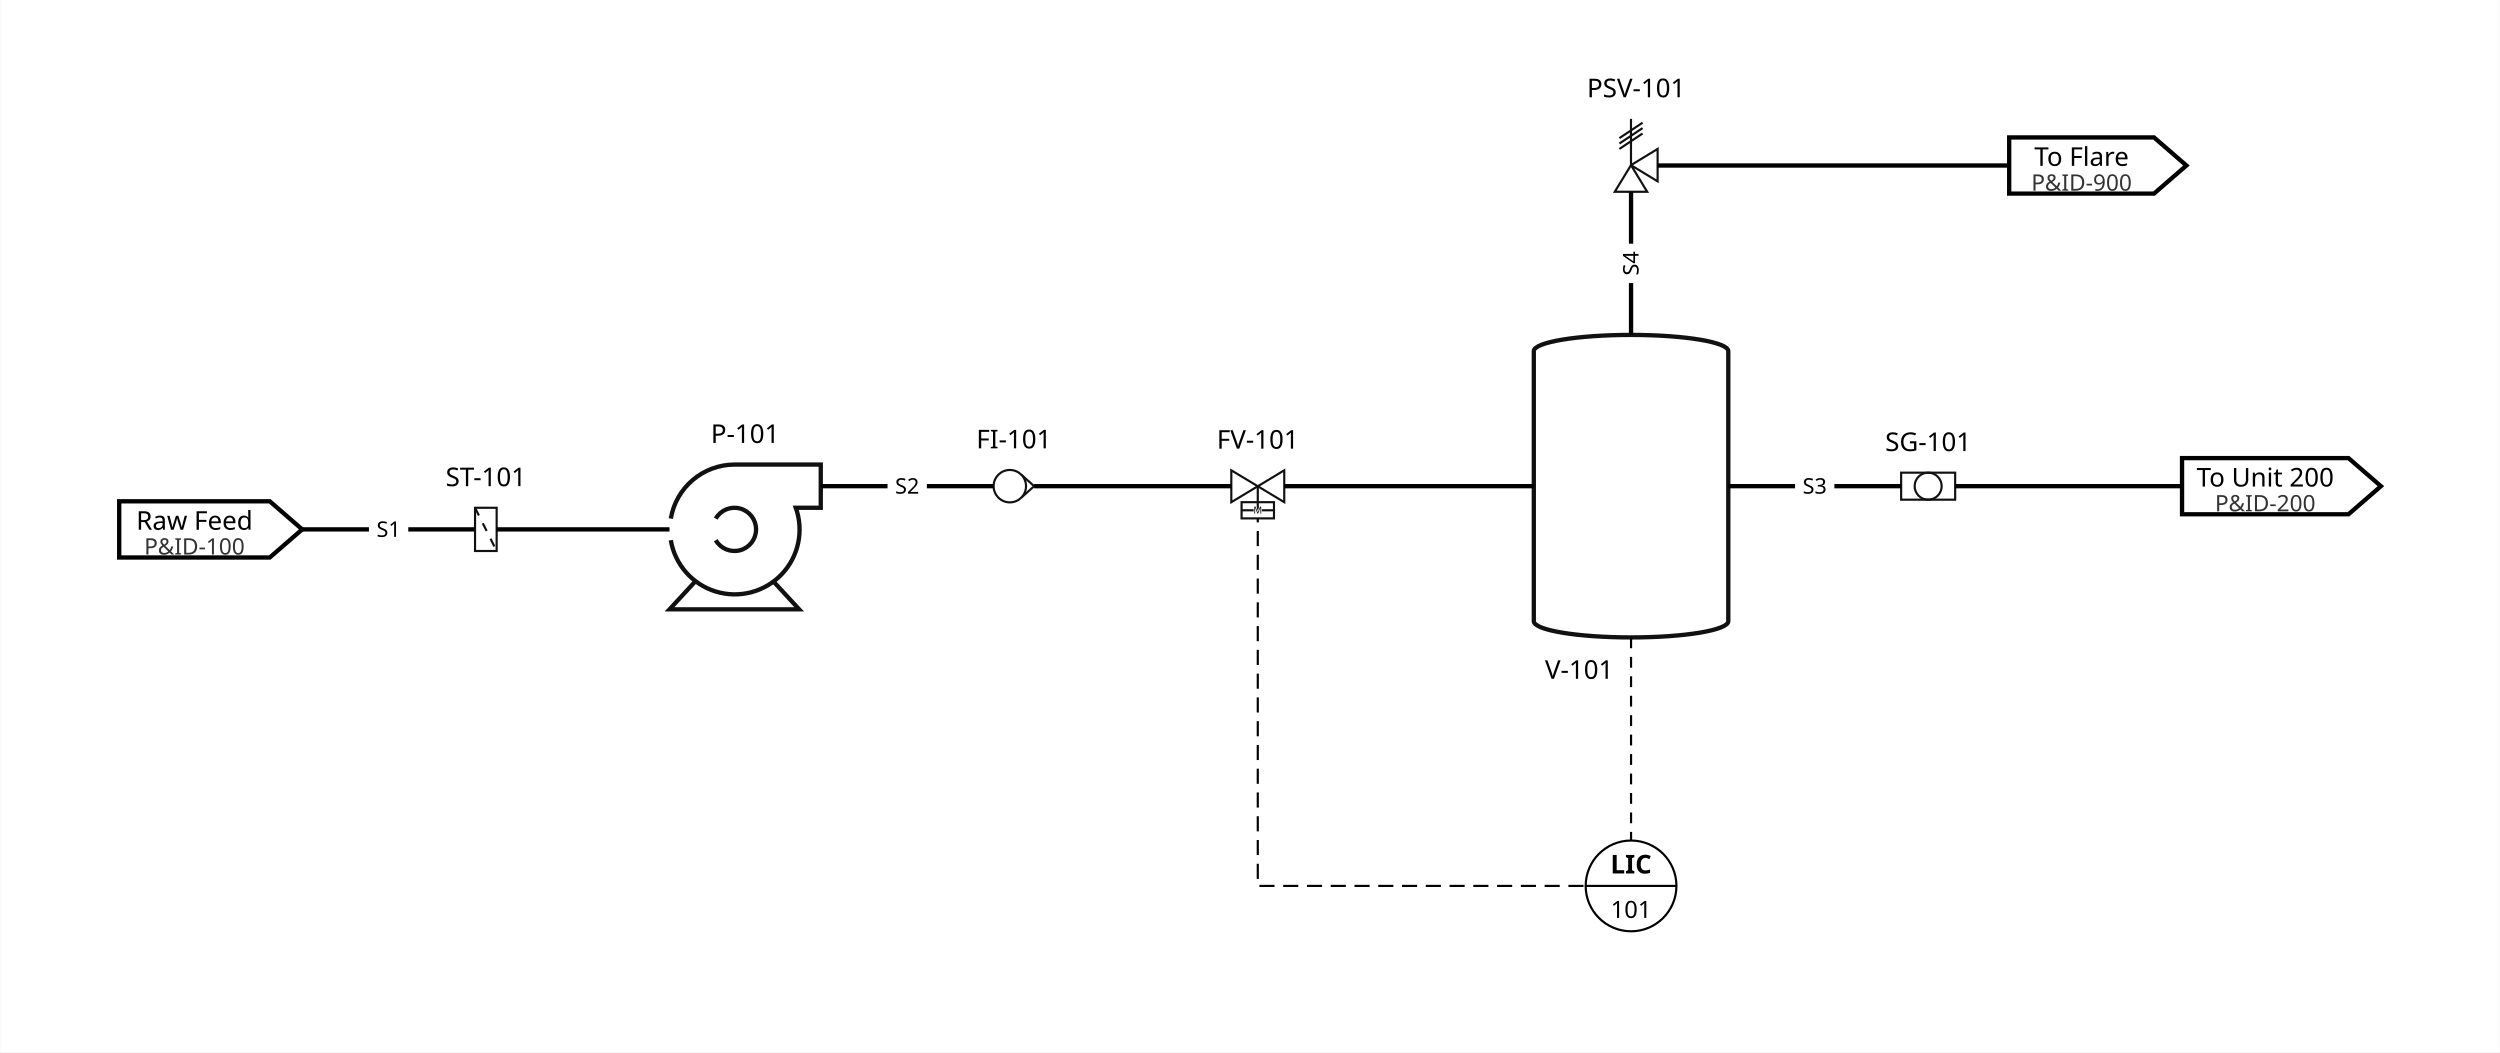
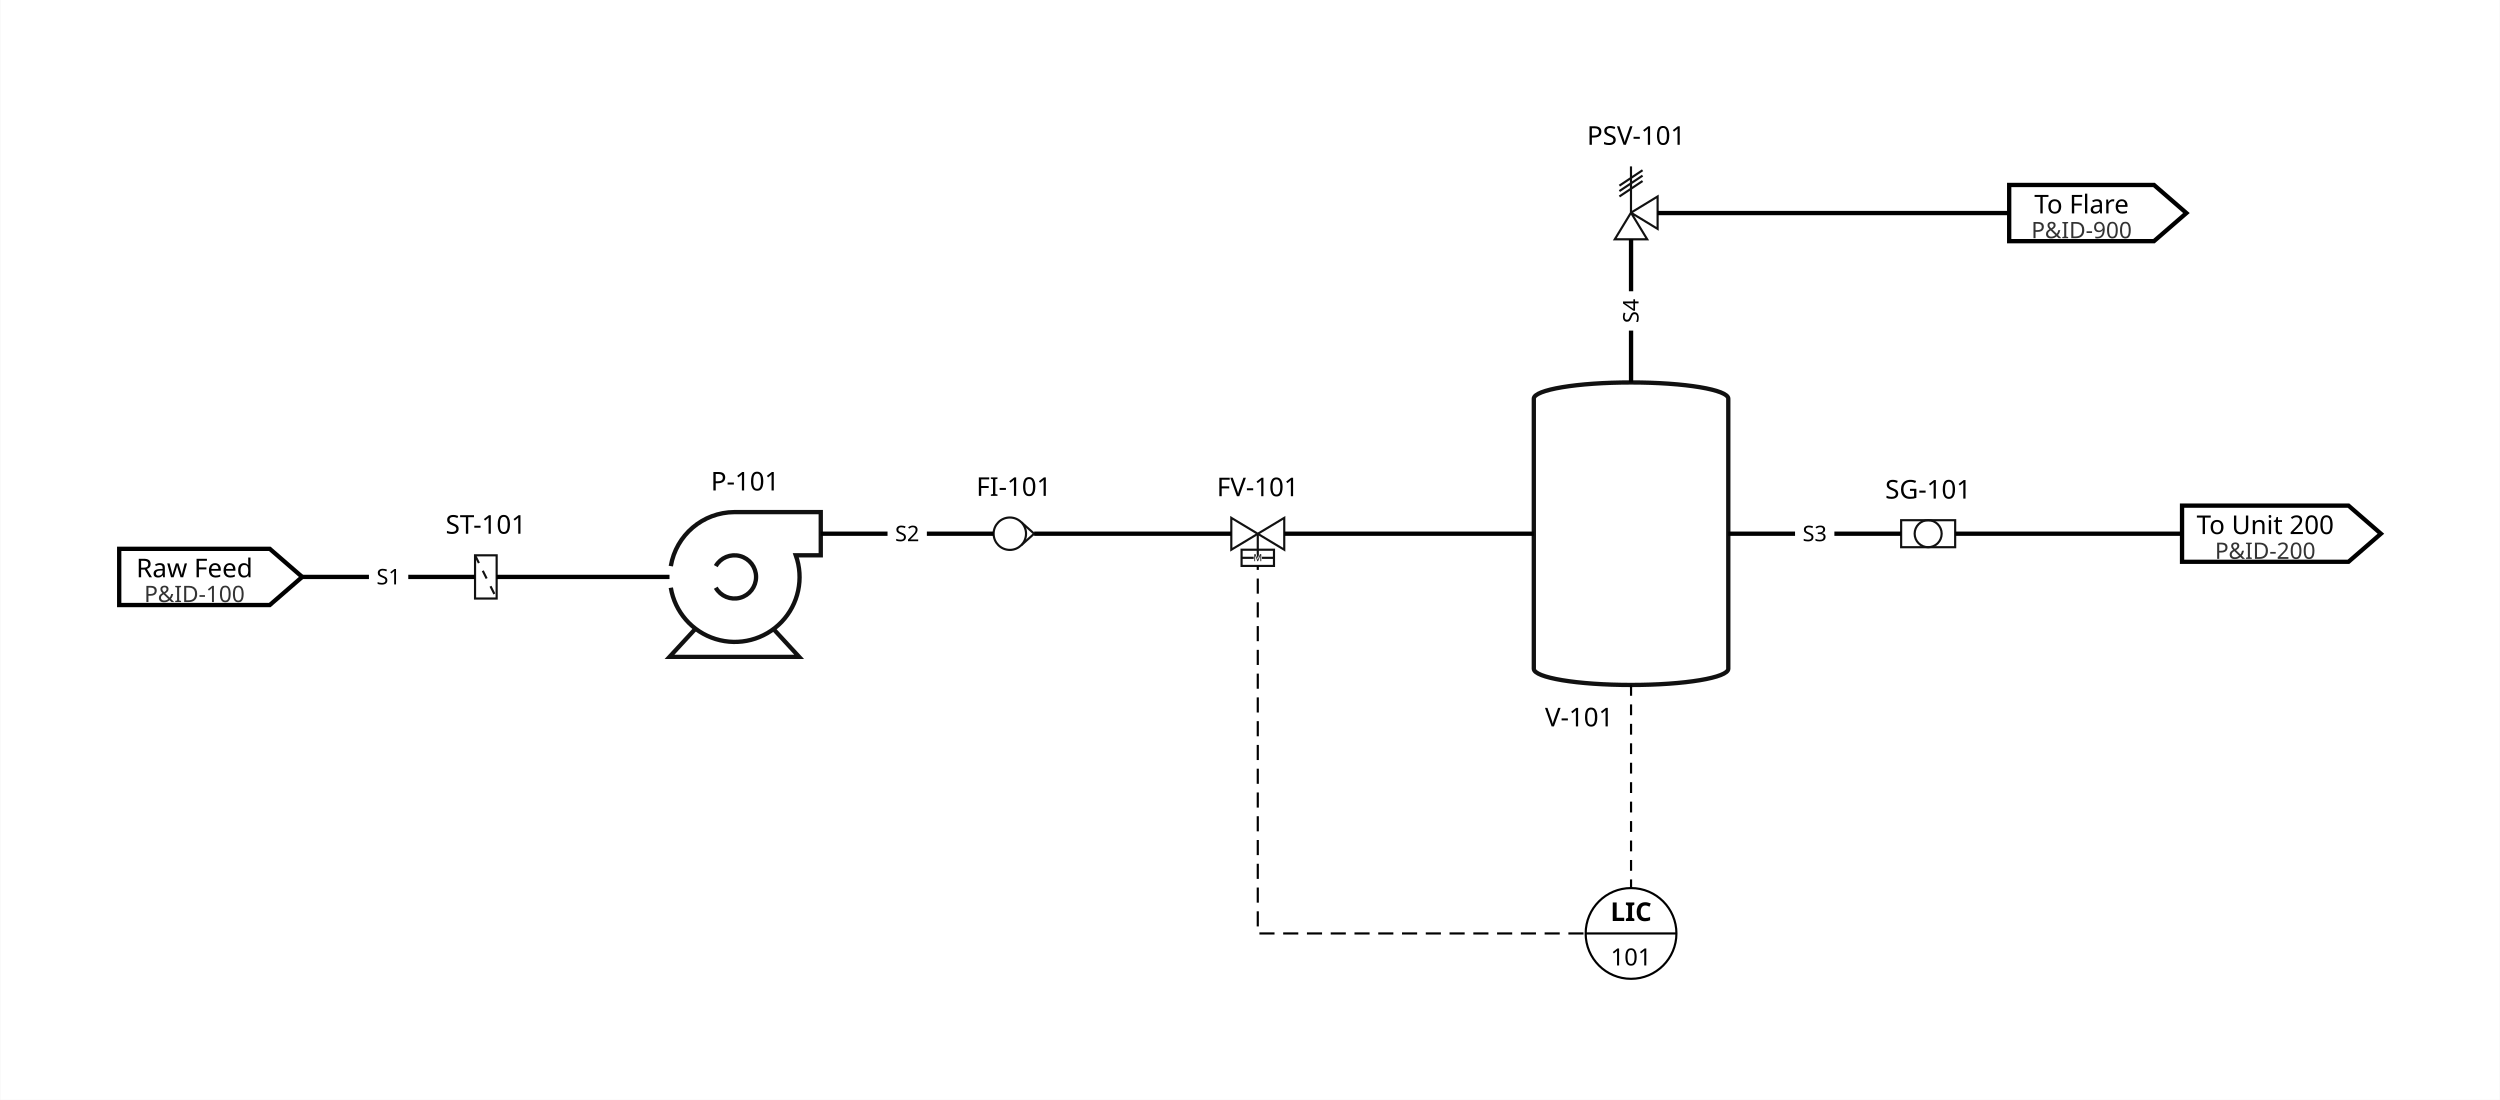
- <svg xmlns="http://www.w3.org/2000/svg" width="1157" height="487" viewBox="-29.7 55.0 1156.7 487.0">
-   <rect x="-29.7" y="55.0" width="1156.7" height="487.0" fill="white" />
+ <svg xmlns="http://www.w3.org/2000/svg" width="1157" height="509" viewBox="-29.7 33.0 1156.7 509.0">
+   <rect x="-29.7" y="33.0" width="1156.7" height="509.0" fill="white" />
  <defs>
    <symbol id="sym_fitting_rotameter" viewBox="0 0 18.75 15.0" overflow="visible">
      <g transform="scale(0.25)">
        <path d="M 51.5 9.0 L 75.0 30.0 L 51.5 51.0" fill="white" stroke="#111" stroke-width="4" />
        <ellipse cx="30.0" cy="30.0" rx="30.0" ry="30.0" fill="white" stroke="#111" stroke-width="4" />
      </g>
    </symbol>
    <symbol id="sym_fitting_sight_glass" viewBox="0 0 25.0 12.5" overflow="visible">
      <g transform="scale(0.25)">
        <rect x="0.0" y="0.0" width="100.0" height="50.0" fill="white" stroke="#111" stroke-width="4" />
        <ellipse cx="50.0" cy="25.0" rx="25.0" ry="25.0" fill="none" stroke="#111" stroke-width="4" />
      </g>
    </symbol>
    <symbol id="sym_fitting_strainer" viewBox="0 0 10.0 20.0" overflow="visible">
      <g transform="scale(0.25)">
        <rect x="0.0" y="0.0" width="40.0" height="80.0" fill="white" stroke="#111" stroke-width="4" />
        <path d="M 0.0 0.0 L 40.0 80.0" fill="none" stroke="#111" stroke-width="4" stroke-dasharray="16 16" />
      </g>
    </symbol>
    <symbol id="sym_instrument_panel" viewBox="0 0 44.0 44.0" overflow="visible">
      <circle cx="22" cy="22" r="21" fill="white" stroke="black" stroke-width="1" />
      <line x1="1" y1="22" x2="43" y2="22" stroke="black" stroke-width="1" />
    </symbol>
    <symbol id="sym_pump" viewBox="0 0 70.0 67.0" overflow="visible">
      <path d="M 12.0 54.0 L 0.0 67.0 L 60.0 67.0 L 48.0 54.0" fill="white" stroke="#111" stroke-width="2.0" />
      <path d="M 0.6 25.0 A 30.0 30.0 0.0 0 1 30.0 0.0 L 70.0 0.0 L 70.0 20.0 L 58.45 20.0 A 30.0 30.0 0.0 0 1 51.859 50.83 A 30.0 30.0 0.0 0 1 21.341 58.742 A 30.0 30.0 0.0 0 1 0.6 35.0" fill="white" stroke="#111" stroke-width="2.0" />
      <path d="M 21.4 25.0 A 10.0 10.0 0.0 1 1 21.4 35.0" fill="none" stroke="#111" stroke-width="2.0" />
    </symbol>
    <symbol id="sym_valve_motor_ty" viewBox="0 0 24.5 22.25" overflow="visible">
      <g transform="scale(0.25)">
        <path d="M 0.0 89.0 L 0.0 30.0 L 98.0 89.0 L 98.0 30.0 Z" fill="white" stroke="#111" stroke-width="4" />
        <rect x="19.0" y="0.0" width="60.0" height="30.0" fill="white" stroke="#111" stroke-width="4" />
        <path d="M 49.0 15.0 L 49.0 59.0 M 19.0 15.0 L 79.0 15.0" fill="none" stroke="#111" stroke-width="4" />
        <g transform="translate(0, 30.2) scale(1, -1)">
          <text x="49.0" y="21.4" font-family="sans-serif" font-size="18.0" text-anchor="middle" fill="white" stroke="white" stroke-width="2.25" stroke-linejoin="round">M</text>
        </g>
        <g transform="translate(0, 30.2) scale(1, -1)">
          <text x="49.0" y="21.4" font-family="sans-serif" font-size="18.0" text-anchor="middle" fill="#111">M</text>
        </g>
      </g>
    </symbol>
    <symbol id="sym_valve_psv" viewBox="0 0 19.821 33.75" overflow="visible">
      <g transform="scale(0.3571429)">
        <path d="M 0.0 94.5 L 21.0 60.0 L 55.5 39.0 L 55.5 81.0 L 21.0 60.0 L 42.0 94.5 Z M 21.0 61.0 L 21.0 0.0 M 6.0 39.0 L 36.0 19.0 M 6.0 32.0 L 36.0 12.0 M 6.0 25.0 L 36.0 5.0" fill="white" stroke="#111" stroke-width="2.8" />
      </g>
    </symbol>
    <symbol id="sym_vessel_90x140_cf99ece5a" viewBox="0 0 90.0 140.0" overflow="visible">
      <path d="M 0 7.5 A 45 7.5 0 0 1 45 0 A 45 7.5 0 0 1 90 7.5 L 90 132.5 A 45 7.5 0 0 1 45 140 A 45 7.5 0 0 1 0 132.5 Z" fill="white" stroke="#111" stroke-width="2" />
    </symbol>
  </defs>
  <g id="units">
    <polygon points="25.316,287.0 95.0,287.0 110.0,300.0 95.0,313.0 25.316,313.0" fill="transparent" stroke="black" stroke-width="2" />
    <text x="60.158" y="296.0" font-family="sans-serif" font-size="12" text-anchor="middle" dominant-baseline="middle">Raw Feed</text>
    <text x="60.158" y="308.0" font-family="sans-serif" font-size="10.5" text-anchor="middle" dominant-baseline="middle" fill="#333">P&amp;ID-100</text>
    <use href="#sym_fitting_strainer" x="190" y="290" width="10.0" height="20.0" />
    <use href="#sym_pump" x="280" y="270" width="70.0" height="67.0" />
    <use href="#sym_fitting_rotameter" x="430" y="272.5" width="18.75" height="15.0" />
    <use href="#sym_valve_motor_ty" x="540" y="272.66" width="24.5" height="22.25" transform="translate(0, 567.57) scale(1, -1)" />
    <use href="#sym_vessel_90x140_cf99ece5a" x="680" y="210" width="90" height="140" />
    <use href="#sym_valve_psv" x="717.47" y="110" width="19.821" height="33.75" />
    <polygon points="900.0,118.6 967.02,118.6 982.02,131.6 967.02,144.6 900.0,144.6" fill="transparent" stroke="black" stroke-width="2" />
    <text x="933.51" y="127.6" font-family="sans-serif" font-size="12" text-anchor="middle" dominant-baseline="middle">To Flare</text>
    <text x="933.51" y="139.6" font-family="sans-serif" font-size="10.5" text-anchor="middle" dominant-baseline="middle" fill="#333">P&amp;ID-900</text>
    <use href="#sym_fitting_sight_glass" x="850" y="273.75" width="25.0" height="12.5" />
    <polygon points="980.0,267.0 1057.028,267.0 1072.028,280.0 1057.028,293.0 980.0,293.0" fill="transparent" stroke="black" stroke-width="2" />
    <text x="1018.514" y="276.0" font-family="sans-serif" font-size="12" text-anchor="middle" dominant-baseline="middle">To Unit 200</text>
    <text x="1018.514" y="288.0" font-family="sans-serif" font-size="10.5" text-anchor="middle" dominant-baseline="middle" fill="#333">P&amp;ID-200</text>
  </g>
  <g id="streams">
    <path d="M 110.0,300.0 L 190.0,300.0" fill="none" stroke="black" stroke-width="2" />
    <path d="M 200.0,300.0 L 280.0,300.0" fill="none" stroke="black" stroke-width="2" />
    <path d="M 350.0,280.0 L 430.0,280.0" fill="none" stroke="black" stroke-width="2" />
    <path d="M 448.75,280.0 L 540.0,280.0" fill="none" stroke="black" stroke-width="2" />
    <path d="M 564.5,280.0 L 680.0,280.0" fill="none" stroke="black" stroke-width="2" />
    <path d="M 770.0,280.0 L 850.0,280.0" fill="none" stroke="black" stroke-width="2" />
    <path d="M 875.0,280.0 L 980.0,280.0" fill="none" stroke="black" stroke-width="2" />
    <path d="M 725.0,210.0 L 725.0,143.75" fill="none" stroke="black" stroke-width="2" />
    <path d="M 737.289,131.6 L 900.0,131.6" fill="none" stroke="black" stroke-width="2" />
    <path d="M 703.0,465.0 L 552.25,465.0 L 552.25,294.908" fill="none" stroke="black" stroke-width="1" stroke-dasharray="7,4" />
    <rect x="140.9" y="293.5" width="18.2" height="13.0" fill="white" />
    <text x="150.0" y="300.0" font-family="sans-serif" font-size="10" text-anchor="middle" dominant-baseline="middle" fill="black">S1</text>
    <rect x="380.9" y="273.5" width="18.2" height="13.0" fill="white" />
    <text x="390.0" y="280.0" font-family="sans-serif" font-size="10" text-anchor="middle" dominant-baseline="middle" fill="black">S2</text>
    <rect x="800.9" y="273.5" width="18.2" height="13.0" fill="white" />
    <text x="810.0" y="280.0" font-family="sans-serif" font-size="10" text-anchor="middle" dominant-baseline="middle" fill="black">S3</text>
    <rect x="718.5" y="167.8" width="13.0" height="18.2" fill="white" />
    <text x="725.0" y="176.9" font-family="sans-serif" font-size="10" text-anchor="middle" dominant-baseline="middle" fill="black" transform="rotate(-90, 725.0, 176.9)">S4</text>
  </g>
  <g id="instrument_taps">
    <line x1="725" y1="350" x2="725" y2="465" stroke="black" stroke-width="1" stroke-dasharray="5,4" />
  </g>
  <g id="instruments">
    <use href="#sym_instrument_panel" x="703" y="443" width="44.0" height="44.0" />
    <text x="725.0" y="455.0" font-family="sans-serif" font-size="12" font-weight="bold" text-anchor="middle" dominant-baseline="middle">LIC</text>
    <text x="725.0" y="476.0" font-family="sans-serif" font-size="11" text-anchor="middle" dominant-baseline="middle">101</text>
  </g>
  <g id="unit_labels">
    <rect x="171.3" y="268.0" width="47.3" height="15.0" fill="white" />
    <text x="195.0" y="280.0" font-family="sans-serif" font-size="12" text-anchor="middle" dominant-baseline="baseline">ST-101</text>
    <rect x="295.0" y="248.0" width="40.0" height="15.0" fill="white" />
    <text x="315.0" y="260.0" font-family="sans-serif" font-size="12" text-anchor="middle" dominant-baseline="baseline">P-101</text>
    <rect x="418.0" y="250.5" width="42.7" height="15.0" fill="white" />
    <text x="439.375" y="262.5" font-family="sans-serif" font-size="12" text-anchor="middle" dominant-baseline="baseline">FI-101</text>
    <rect x="528.6" y="250.7" width="47.3" height="15.0" fill="white" />
    <text x="552.25" y="262.658" font-family="sans-serif" font-size="12" text-anchor="middle" dominant-baseline="baseline">FV-101</text>
    <rect x="681.0" y="357.5" width="40.0" height="15.0" fill="white" />
    <text x="701.0" y="365.0" font-family="sans-serif" font-size="12" text-anchor="middle" dominant-baseline="middle">V-101</text>
    <rect x="699.4" y="88.0" width="56.0" height="15.0" fill="white" />
    <text x="727.379" y="100" font-family="sans-serif" font-size="12" text-anchor="middle" dominant-baseline="baseline">PSV-101</text>
    <rect x="837.8" y="251.8" width="49.4" height="15.0" fill="white" />
    <text x="862.5" y="263.75" font-family="sans-serif" font-size="12" text-anchor="middle" dominant-baseline="baseline">SG-101</text>
  </g>
</svg>
